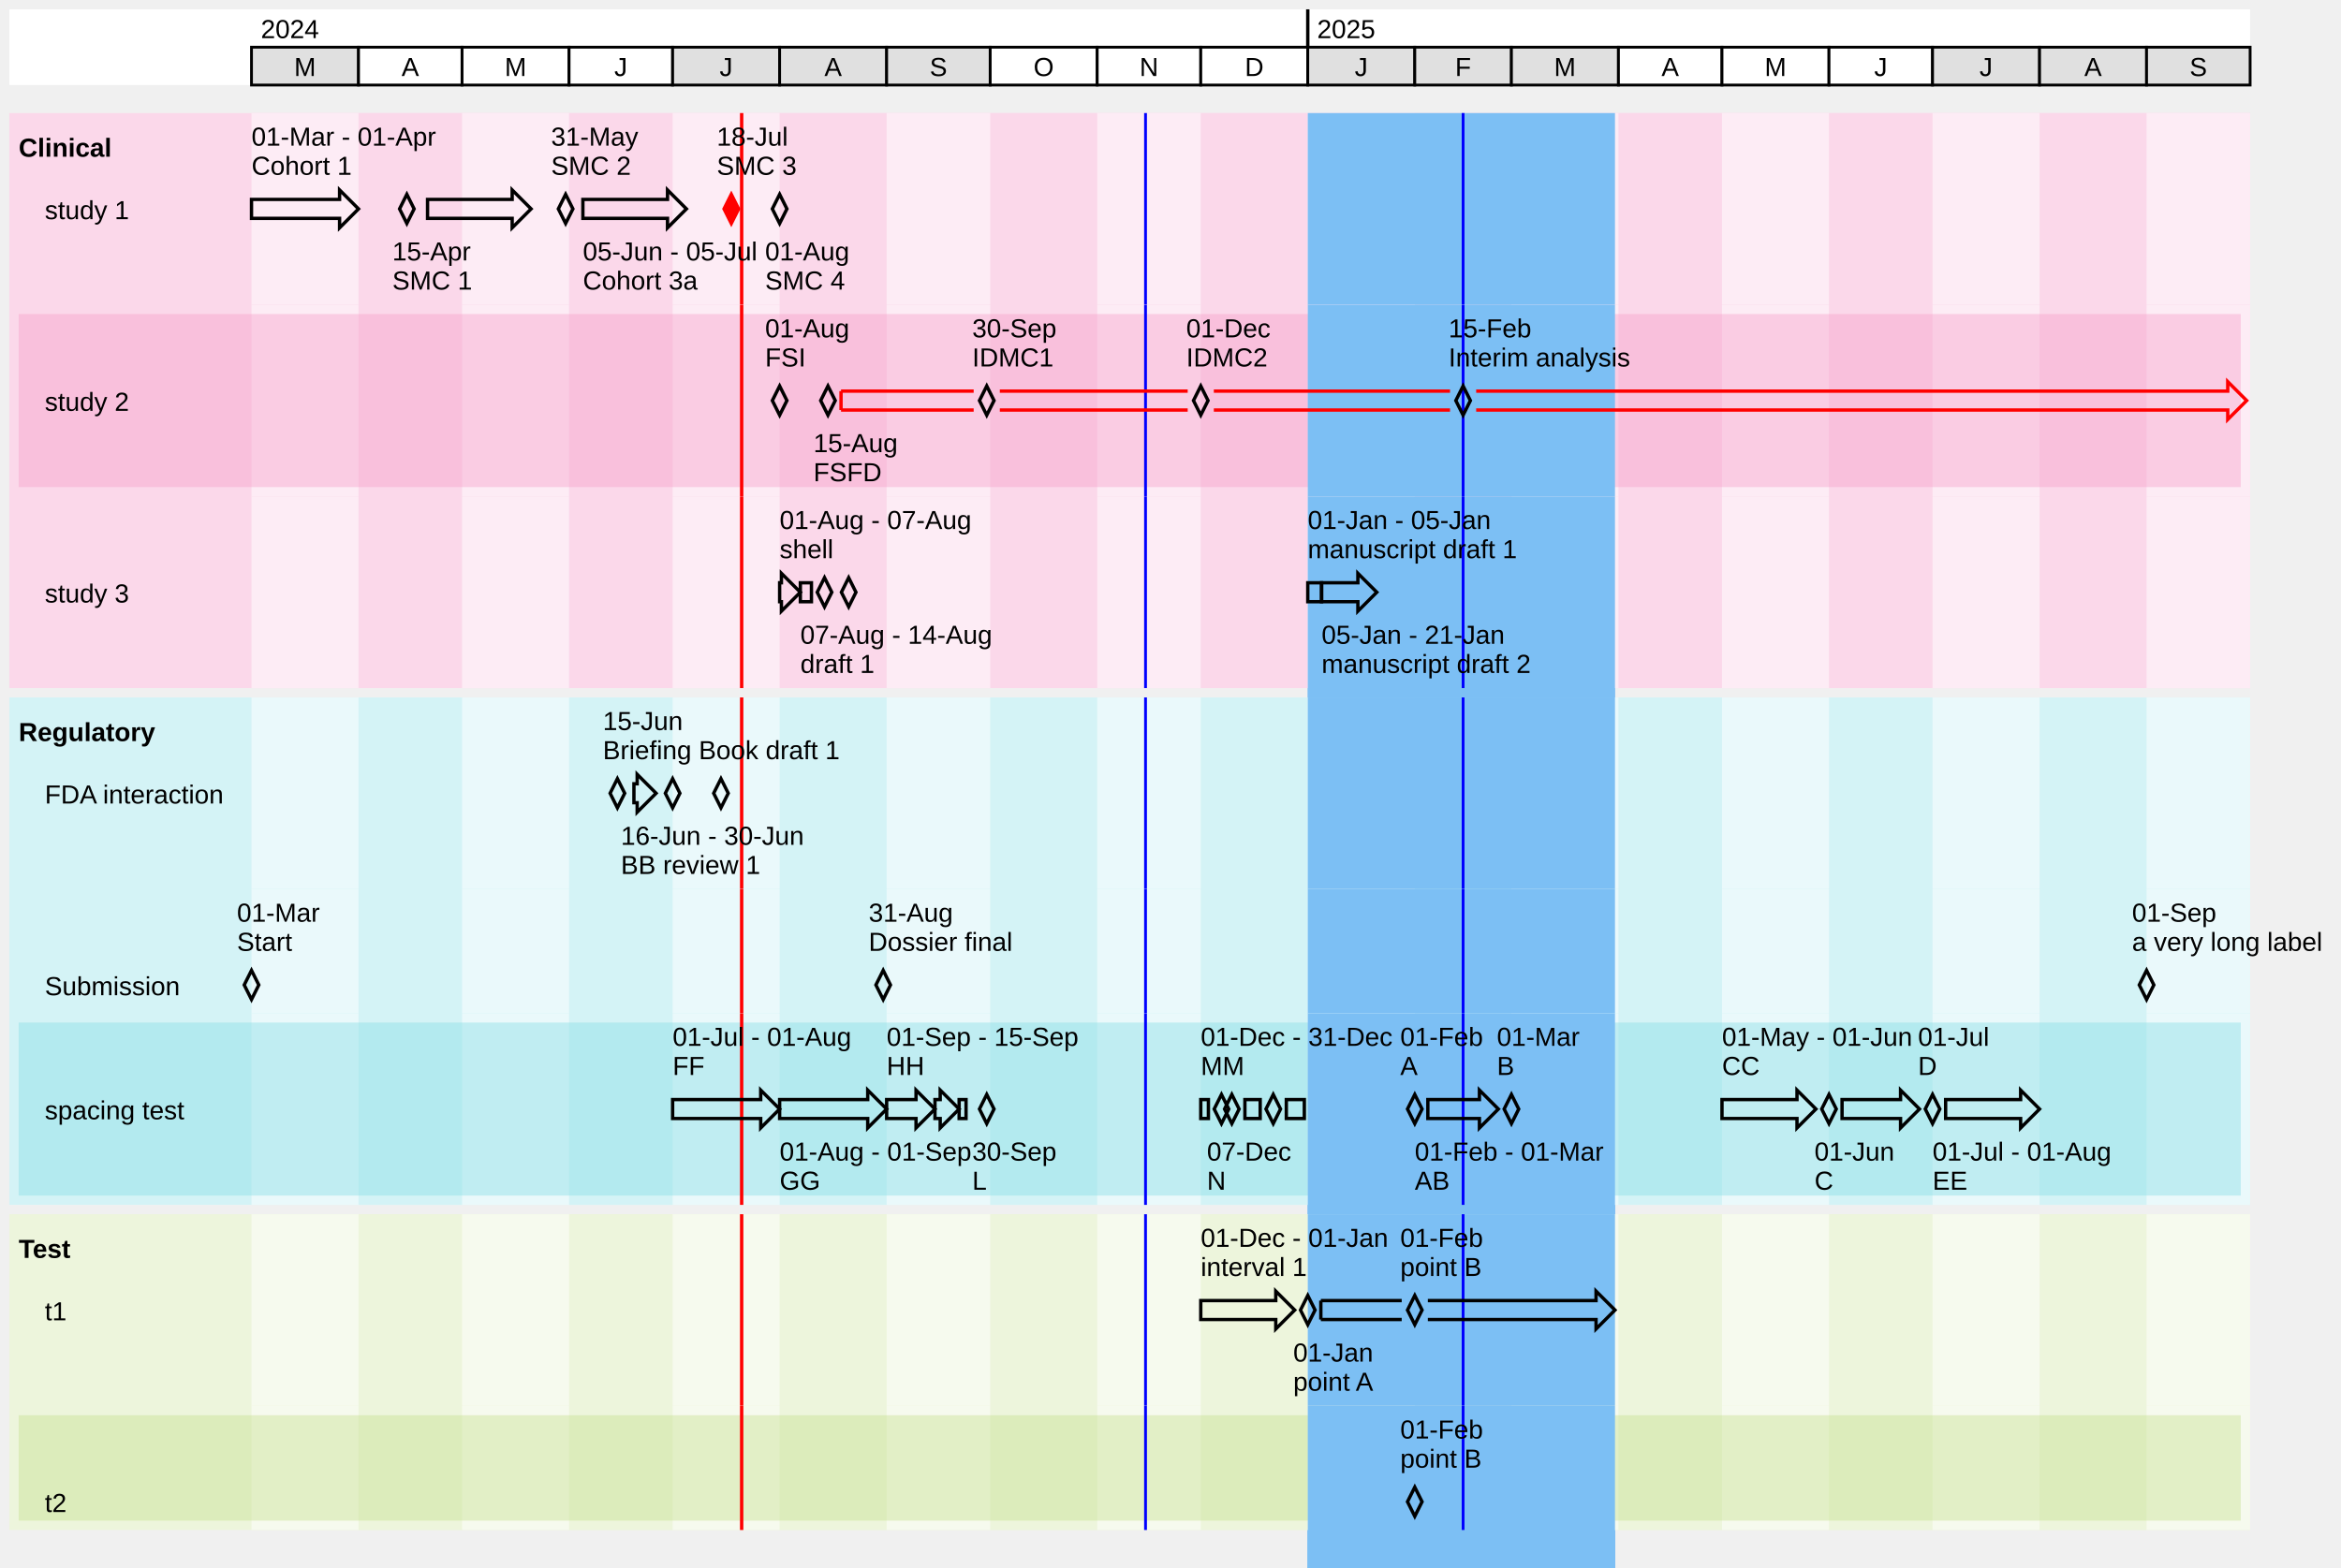
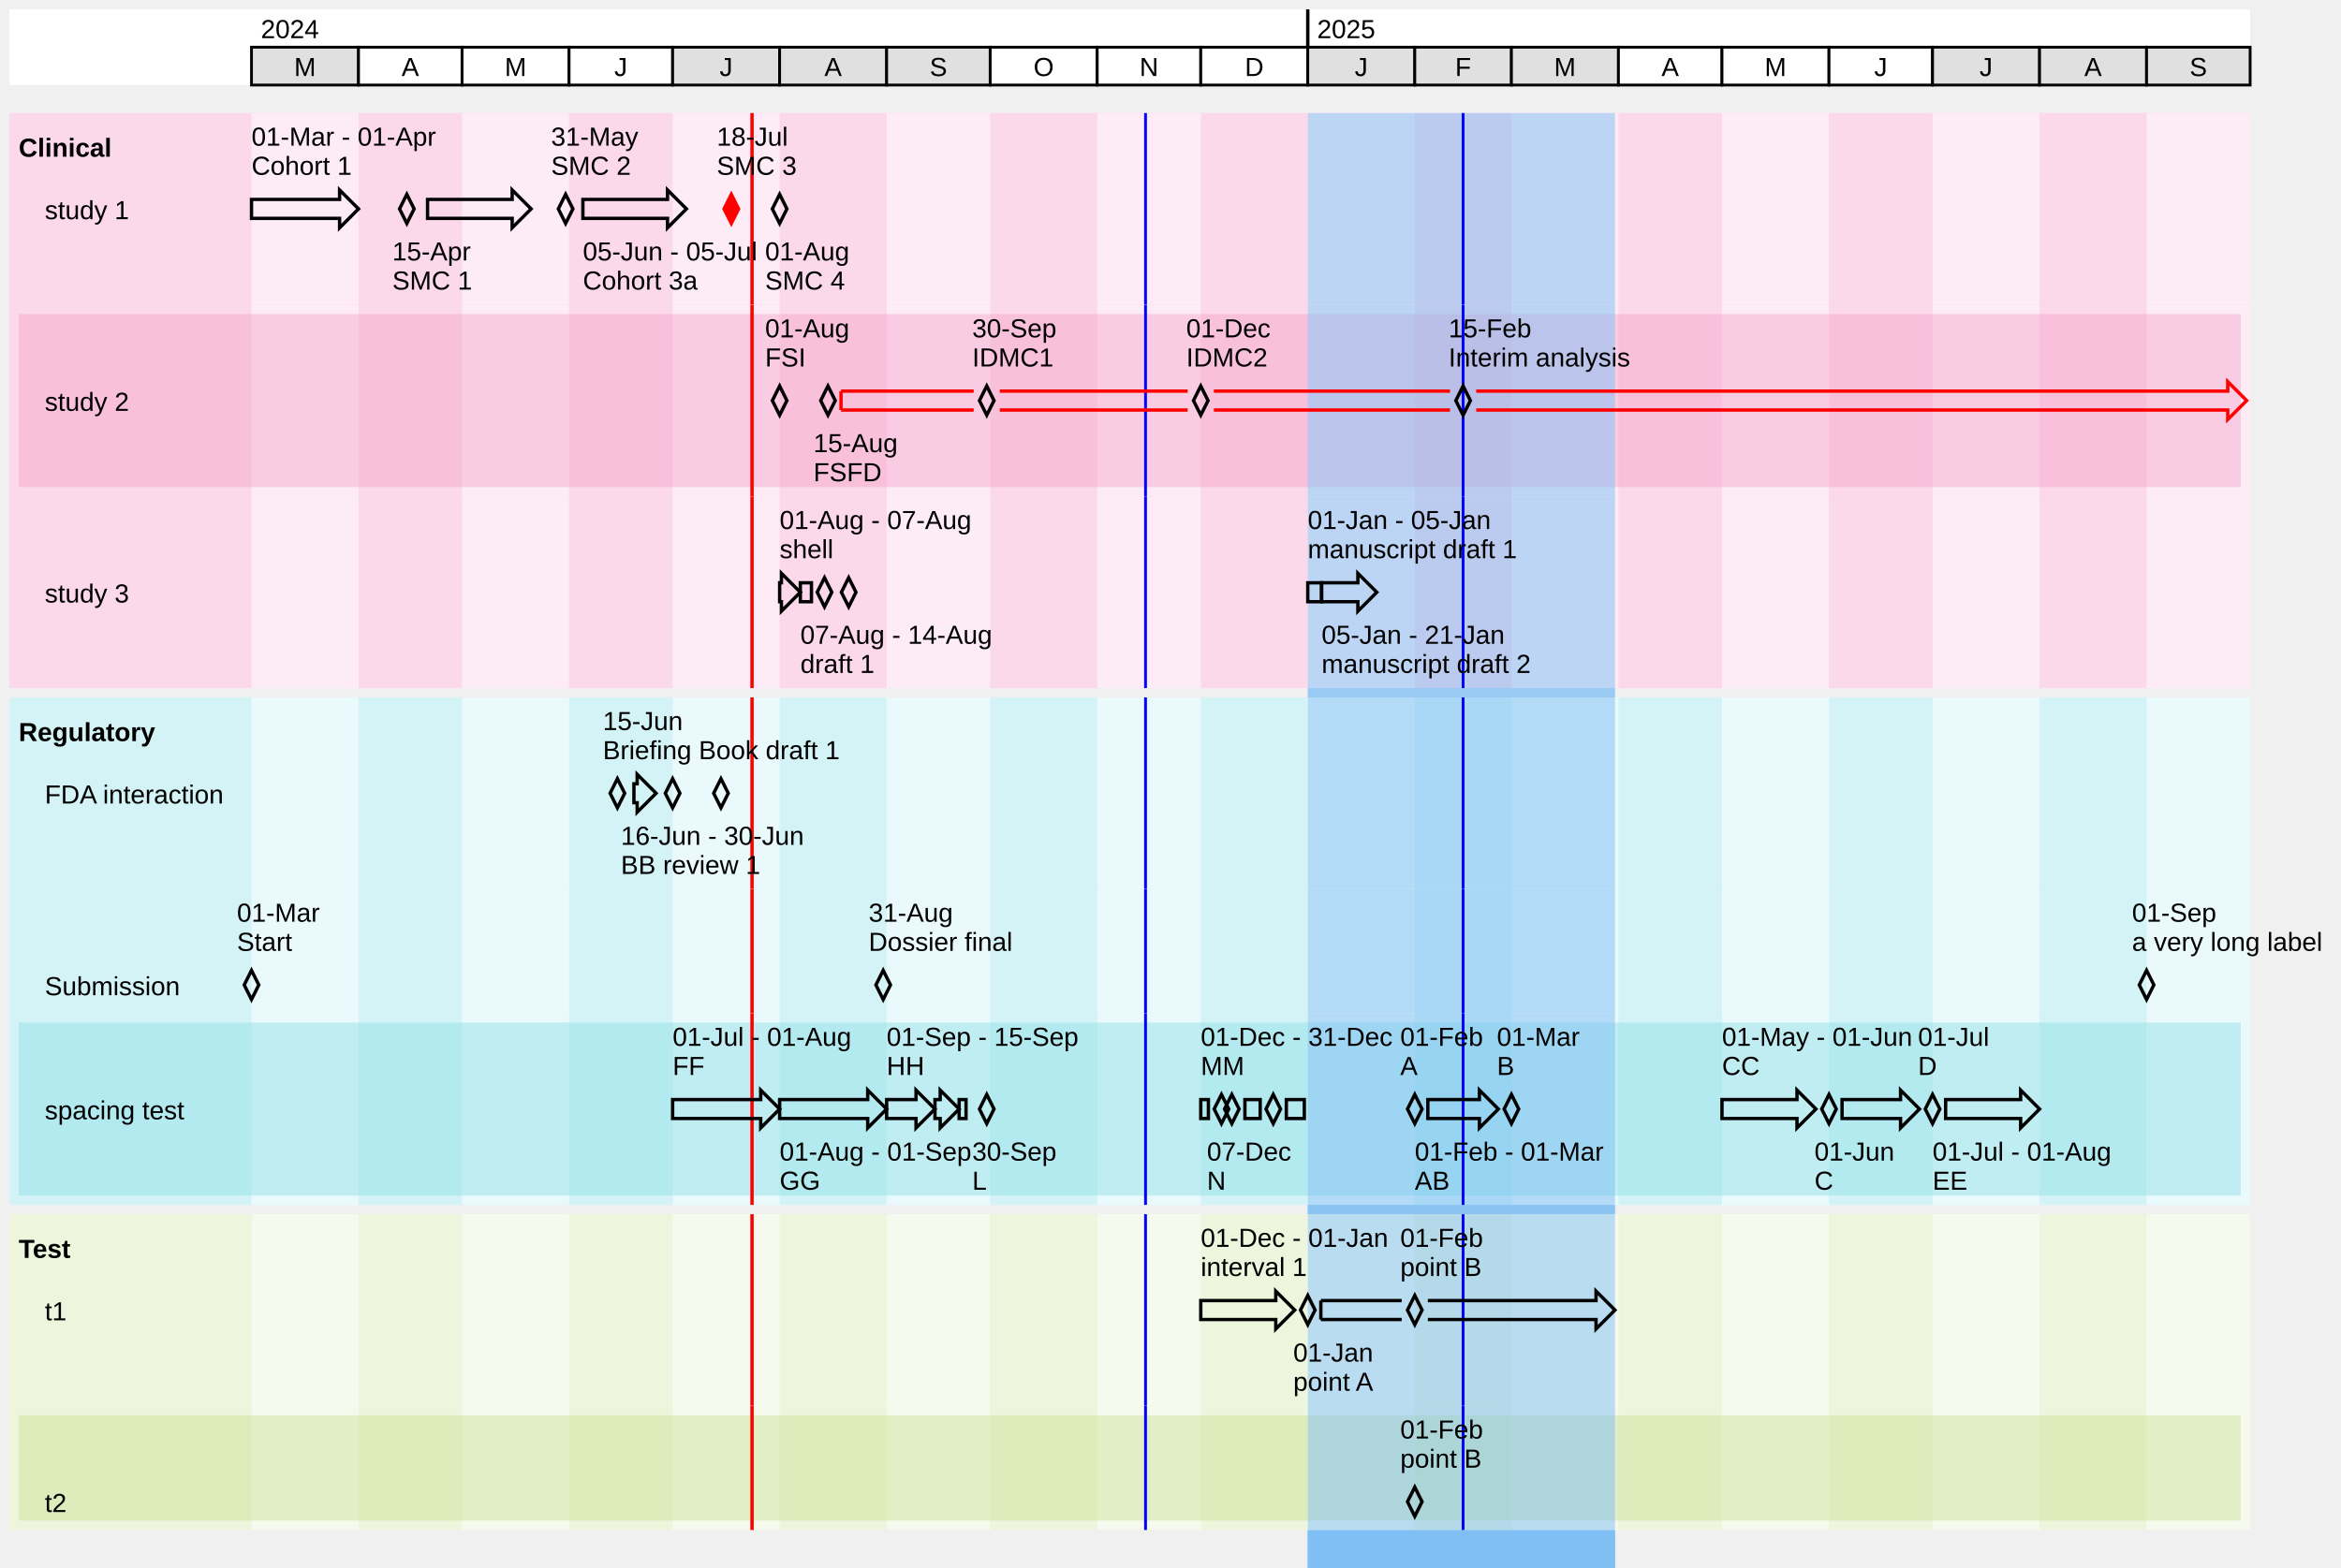
<svg xmlns="http://www.w3.org/2000/svg" width="1253.668" height="839.6" viewbox="0 0 1200 0.683">
  <style>text {font-family: Arial; font-size: 14.0px ;}</style>
  <rect x="5" y="5" width="1200" height="40.56" style="stroke:black;  stroke-width:0; fill:#ffffff; fill-opacity:1" />
  <text x="10" y="28.4" font-weight="bold" />
+   <text x="139.688" y="20.44" font-weight="normal">2024</text>
  <text x="705.345" y="20.44" font-weight="normal">2025</text>
  <line x1="700.345" y1="5" x2="700.345" y2="25.28" style="stroke:black; stroke-width:1.8; " />
-   <text x="139.688" y="20.44" font-weight="normal">2024</text>
  <text x="24.0" y="30.64" font-weight="normal" />
  <rect x="134.688" y="25.28" width="1070.312" height="20.28" style="stroke:black;  stroke-width:0; fill:white; fill-opacity:1" />
  <rect x="134.688" y="25.28" width="57.305" height="20.28" style="stroke:black;  stroke-width:1.5; fill:#e0e0e0; fill-opacity:1" />
  <text x="157.512" y="40.72" font-weight="normal">M</text>
  <rect x="191.993" y="25.28" width="55.457" height="20.28" style="stroke:black;  stroke-width:1.5; fill:white; fill-opacity:1" />
  <text x="215.049" y="40.72" font-weight="normal">A</text>
  <rect x="247.449" y="25.28" width="57.305" height="20.28" style="stroke:black;  stroke-width:1.5; fill:white; fill-opacity:1" />
  <text x="270.274" y="40.72" font-weight="normal">M</text>
  <rect x="304.754" y="25.28" width="55.457" height="20.28" style="stroke:black;  stroke-width:1.5; fill:white; fill-opacity:1" />
  <text x="328.983" y="40.72" font-weight="normal">J</text>
  <rect x="360.211" y="25.28" width="57.305" height="20.28" style="stroke:black;  stroke-width:1.5; fill:#e0e0e0; fill-opacity:1" />
  <text x="385.364" y="40.72" font-weight="normal">J</text>
  <rect x="417.516" y="25.28" width="57.305" height="20.28" style="stroke:black;  stroke-width:1.5; fill:#e0e0e0; fill-opacity:1" />
  <text x="441.497" y="40.72" font-weight="normal">A</text>
  <rect x="474.821" y="25.28" width="55.457" height="20.28" style="stroke:black;  stroke-width:1.5; fill:#e0e0e0; fill-opacity:1" />
  <text x="497.878" y="40.72" font-weight="normal">S</text>
  <rect x="530.278" y="25.28" width="57.305" height="20.28" style="stroke:black;  stroke-width:1.5; fill:white; fill-opacity:1" />
  <text x="553.485" y="40.72" font-weight="normal">O</text>
  <rect x="587.583" y="25.28" width="55.457" height="20.28" style="stroke:black;  stroke-width:1.5; fill:white; fill-opacity:1" />
  <text x="610.257" y="40.72" font-weight="normal">N</text>
  <rect x="643.04" y="25.28" width="57.305" height="20.28" style="stroke:black;  stroke-width:1.5; fill:white; fill-opacity:1" />
  <text x="666.638" y="40.72" font-weight="normal">D</text>
  <rect x="700.345" y="25.28" width="57.305" height="20.28" style="stroke:black;  stroke-width:1.5; fill:#e0e0e0; fill-opacity:1" />
  <text x="725.497" y="40.72" font-weight="normal">J</text>
  <rect x="757.65" y="25.28" width="51.759" height="20.28" style="stroke:black;  stroke-width:1.5; fill:#e0e0e0; fill-opacity:1" />
  <text x="779.256" y="40.72" font-weight="normal">F</text>
  <rect x="809.41" y="25.28" width="57.305" height="20.28" style="stroke:black;  stroke-width:1.5; fill:#e0e0e0; fill-opacity:1" />
  <text x="832.234" y="40.72" font-weight="normal">M</text>
  <rect x="866.715" y="25.28" width="55.457" height="20.28" style="stroke:black;  stroke-width:1.5; fill:white; fill-opacity:1" />
  <text x="889.771" y="40.72" font-weight="normal">A</text>
  <rect x="922.171" y="25.28" width="57.305" height="20.28" style="stroke:black;  stroke-width:1.5; fill:white; fill-opacity:1" />
  <text x="944.996" y="40.72" font-weight="normal">M</text>
  <rect x="979.476" y="25.28" width="55.457" height="20.28" style="stroke:black;  stroke-width:1.5; fill:white; fill-opacity:1" />
  <text x="1003.705" y="40.72" font-weight="normal">J</text>
  <rect x="1034.933" y="25.28" width="57.305" height="20.28" style="stroke:black;  stroke-width:1.5; fill:#e0e0e0; fill-opacity:1" />
  <text x="1060.086" y="40.72" font-weight="normal">J</text>
  <rect x="1092.238" y="25.28" width="57.305" height="20.28" style="stroke:black;  stroke-width:1.5; fill:#e0e0e0; fill-opacity:1" />
  <text x="1116.219" y="40.72" font-weight="normal">A</text>
  <rect x="1149.543" y="25.28" width="55.457" height="20.28" style="stroke:black;  stroke-width:1.5; fill:#e0e0e0; fill-opacity:1" />
  <text x="1172.6" y="40.72" font-weight="normal">S</text>
  <text x="24.0" y="50.92" font-weight="normal" />
  <rect x="5" y="60.56" width="1200" height="308.04" style="stroke:black;  stroke-width:0; fill:#fbd8ea; fill-opacity:1" />
  <text x="10" y="83.96" font-weight="bold">Clinical</text>
  <rect x="134.688" y="60.56" width="1070.312" height="102.68" style="stroke:transparent;  stroke-width:1; fill:#fbd8ea; fill-opacity:1" />
  <rect x="134.688" y="60.56" width="57.305" height="102.68" style="stroke:black;  stroke-width:0; fill:white; fill-opacity:0.5" />
  <rect x="247.449" y="60.56" width="57.305" height="102.68" style="stroke:black;  stroke-width:0; fill:white; fill-opacity:0.5" />
  <rect x="360.211" y="60.56" width="57.305" height="102.68" style="stroke:black;  stroke-width:0; fill:white; fill-opacity:0.5" />
  <rect x="474.821" y="60.56" width="55.457" height="102.68" style="stroke:black;  stroke-width:0; fill:white; fill-opacity:0.5" />
  <rect x="587.583" y="60.56" width="55.457" height="102.68" style="stroke:black;  stroke-width:0; fill:white; fill-opacity:0.5" />
  <rect x="700.345" y="60.56" width="57.305" height="102.68" style="stroke:black;  stroke-width:0; fill:white; fill-opacity:0.5" />
  <rect x="809.41" y="60.56" width="57.305" height="102.68" style="stroke:black;  stroke-width:0; fill:white; fill-opacity:0.5" />
  <rect x="922.171" y="60.56" width="57.305" height="102.68" style="stroke:black;  stroke-width:0; fill:white; fill-opacity:0.5" />
  <rect x="1034.933" y="60.56" width="57.305" height="102.68" style="stroke:black;  stroke-width:0; fill:white; fill-opacity:0.5" />
  <rect x="1149.543" y="60.56" width="55.457" height="102.68" style="stroke:black;  stroke-width:0; fill:white; fill-opacity:0.5" />
-   <line x1="397.182" y1="60.56" x2="397.182" y2="163.24" style="stroke:red; stroke-width:1.8; " />
+   <line x1="402.728" y1="60.56" x2="402.728" y2="163.24" style="stroke:red; stroke-width:1.8; " />
  <line x1="613.463" y1="60.56" x2="613.463" y2="163.24" style="stroke:blue; stroke-width:1.5; " />
-   <rect x="700.345" y="60.56" width="164.521" height="163.24" style="stroke:black;  stroke-width:0; fill:#7CBFF4; fill-opacity:1.0" />
+   <rect x="700.345" y="60.56" width="164.521" height="163.24" style="stroke:black;  stroke-width:0; fill:#7CBFF4; fill-opacity:0.5" />
  <line x1="783.53" y1="60.56" x2="783.53" y2="163.24" style="stroke:blue; stroke-width:1.5; " />
  <path d="M134.688, 116.97 L134.688, 106.83 L181.853, 106.83 L181.853, 101.76 L191.993, 111.9 L181.853, 122.04 L181.853, 116.97 L134.688, 116.97 Z" style="stroke: black; fill: none; stroke-width:1.8; " />
  <path d="M213.969, 111.9 L217.872, 104.092 L221.776, 111.9 L217.872, 119.708 L213.969, 111.9 Z" style="stroke: black; fill: none; stroke-width:1.8; " />
  <path d="M228.964, 116.97 L228.964, 106.83 L274.28, 106.83 L274.28, 101.76 L284.42, 111.9 L274.28, 122.04 L274.28, 116.97 L228.964, 116.97 Z" style="stroke: black; fill: none; stroke-width:1.8; " />
  <path d="M299.002, 111.9 L302.906, 104.092 L306.81, 111.9 L302.906, 119.708 L299.002, 111.9 Z" style="stroke: black; fill: none; stroke-width:1.8; " />
  <path d="M312.149, 116.97 L312.149, 106.83 L357.465, 106.83 L357.465, 101.76 L367.605, 111.9 L357.465, 122.04 L357.465, 116.97 L312.149, 116.97 Z" style="stroke: black; fill: none; stroke-width:1.8; " />
  <path d="M387.733, 111.9 L391.636, 104.092 L395.54, 111.9 L391.636, 119.708 L387.733, 111.9 Z" style="stroke: red; fill: red; stroke-width:1.8; " />
  <path d="M413.612, 111.9 L417.516, 104.092 L421.42, 111.9 L417.516, 119.708 L413.612, 111.9 Z" style="stroke: black; fill: none; stroke-width:1.8; " />
  <text x="134.688" y="78.04" font-weight="normal">01-Mar - 01-Apr</text>
  <text x="134.688" y="93.64" font-weight="normal">Cohort 1</text>
  <text x="295.125" y="78.04" font-weight="normal">31-May</text>
  <text x="295.125" y="93.64" font-weight="normal">SMC 2</text>
  <text x="383.855" y="78.04" font-weight="normal">18-Jul</text>
  <text x="383.855" y="93.64" font-weight="normal">SMC 3</text>
  <text x="210.091" y="139.52" font-weight="normal">15-Apr</text>
  <text x="210.091" y="155.12" font-weight="normal">SMC 1</text>
  <text x="312.149" y="139.52" font-weight="normal">05-Jun - 05-Jul</text>
  <text x="312.149" y="155.12" font-weight="normal">Cohort 3a</text>
  <text x="409.735" y="139.52" font-weight="normal">01-Aug</text>
  <text x="409.735" y="155.12" font-weight="normal">SMC 4</text>
  <text x="24.0" y="117.4" font-weight="normal">study 1</text>
  <rect x="134.688" y="163.24" width="1070.312" height="102.68" style="stroke:transparent;  stroke-width:1; fill:#fbd8ea; fill-opacity:1" />
  <rect x="134.688" y="163.24" width="57.305" height="102.68" style="stroke:black;  stroke-width:0; fill:white; fill-opacity:0.5" />
  <rect x="247.449" y="163.24" width="57.305" height="102.68" style="stroke:black;  stroke-width:0; fill:white; fill-opacity:0.5" />
  <rect x="360.211" y="163.24" width="57.305" height="102.68" style="stroke:black;  stroke-width:0; fill:white; fill-opacity:0.5" />
  <rect x="474.821" y="163.24" width="55.457" height="102.68" style="stroke:black;  stroke-width:0; fill:white; fill-opacity:0.5" />
  <rect x="587.583" y="163.24" width="55.457" height="102.68" style="stroke:black;  stroke-width:0; fill:white; fill-opacity:0.5" />
  <rect x="700.345" y="163.24" width="57.305" height="102.68" style="stroke:black;  stroke-width:0; fill:white; fill-opacity:0.5" />
  <rect x="809.41" y="163.24" width="57.305" height="102.68" style="stroke:black;  stroke-width:0; fill:white; fill-opacity:0.5" />
  <rect x="922.171" y="163.24" width="57.305" height="102.68" style="stroke:black;  stroke-width:0; fill:white; fill-opacity:0.5" />
  <rect x="1034.933" y="163.24" width="57.305" height="102.68" style="stroke:black;  stroke-width:0; fill:white; fill-opacity:0.5" />
  <rect x="1149.543" y="163.24" width="55.457" height="102.68" style="stroke:black;  stroke-width:0; fill:white; fill-opacity:0.5" />
  <rect x="10" y="168.24" width="1190" height="92.68" style="stroke:black;  stroke-width:0; fill:#F59BC9; fill-opacity:0.4" />
-   <line x1="397.182" y1="163.24" x2="397.182" y2="265.92" style="stroke:red; stroke-width:1.8; " />
+   <line x1="402.728" y1="163.24" x2="402.728" y2="265.92" style="stroke:red; stroke-width:1.8; " />
  <line x1="613.463" y1="163.24" x2="613.463" y2="265.92" style="stroke:blue; stroke-width:1.5; " />
-   <rect x="700.345" y="163.24" width="164.521" height="265.92" style="stroke:black;  stroke-width:0; fill:#7CBFF4; fill-opacity:1.0" />
+   <rect x="700.345" y="163.24" width="164.521" height="265.92" style="stroke:black;  stroke-width:0; fill:#7CBFF4; fill-opacity:0.5" />
  <line x1="783.53" y1="163.24" x2="783.53" y2="265.92" style="stroke:blue; stroke-width:1.5; " />
  <path d="M413.612, 214.58 L417.516, 206.772 L421.42, 214.58 L417.516, 222.388 L413.612, 214.58 Z" style="stroke: black; fill: none; stroke-width:1.8; " />
  <path d="M439.492, 214.58 L443.396, 206.772 L447.3, 214.58 L443.396, 222.388 L439.492, 214.58 Z" style="stroke: black; fill: none; stroke-width:1.8; " />
  <line x1="450.396" y1="209.51" x2="521.429" y2="209.51" style="stroke:red; stroke-width:1.8; " />
  <line x1="450.396" y1="219.65" x2="521.429" y2="219.65" style="stroke:red; stroke-width:1.8; " />
  <line x1="450.396" y1="209.51" x2="450.396" y2="219.65" style="stroke:red; stroke-width:1.8; " />
  <line x1="535.429" y1="209.51" x2="636.04" y2="209.51" style="stroke:red; stroke-width:1.8; " />
  <line x1="535.429" y1="219.65" x2="636.04" y2="219.65" style="stroke:red; stroke-width:1.8; " />
  <line x1="650.04" y1="209.51" x2="776.53" y2="209.51" style="stroke:red; stroke-width:1.8; " />
  <line x1="650.04" y1="219.65" x2="776.53" y2="219.65" style="stroke:red; stroke-width:1.8; " />
  <path d="M790.53, 209.51 L1193.011, 209.51 L1193.011, 204.44 L1203.151, 214.58 L1193.011, 224.72 L1193.011, 219.65 L790.53, 219.65 " style="stroke: red; fill: none; stroke-width:1.8; " />
  <path d="M524.526, 214.58 L528.429, 206.772 L532.333, 214.58 L528.429, 222.388 L524.526, 214.58 Z" style="stroke: black; fill: none; stroke-width:1.8; " />
  <path d="M639.136, 214.58 L643.04, 206.772 L646.944, 214.58 L643.04, 222.388 L639.136, 214.58 Z" style="stroke: black; fill: none; stroke-width:1.8; " />
  <path d="M779.626, 214.58 L783.53, 206.772 L787.434, 214.58 L783.53, 222.388 L779.626, 214.58 Z" style="stroke: black; fill: none; stroke-width:1.8; " />
  <text x="409.735" y="180.72" font-weight="normal">01-Aug</text>
  <text x="409.735" y="196.32" font-weight="normal">FSI</text>
  <text x="520.648" y="180.72" font-weight="normal">30-Sep</text>
  <text x="520.648" y="196.32" font-weight="normal">IDMC1</text>
  <text x="635.258" y="180.72" font-weight="normal">01-Dec</text>
  <text x="635.258" y="196.32" font-weight="normal">IDMC2</text>
  <text x="775.749" y="180.72" font-weight="normal">15-Feb</text>
  <text x="775.749" y="196.32" font-weight="normal">Interim analysis</text>
  <text x="435.615" y="242.2" font-weight="normal">15-Aug</text>
  <text x="435.615" y="257.8" font-weight="normal">FSFD</text>
  <text x="24.0" y="220.08" font-weight="normal">study 2</text>
  <rect x="134.688" y="265.92" width="1070.312" height="102.68" style="stroke:transparent;  stroke-width:1; fill:#fbd8ea; fill-opacity:1" />
  <rect x="134.688" y="265.92" width="57.305" height="102.68" style="stroke:black;  stroke-width:0; fill:white; fill-opacity:0.5" />
  <rect x="247.449" y="265.92" width="57.305" height="102.68" style="stroke:black;  stroke-width:0; fill:white; fill-opacity:0.5" />
  <rect x="360.211" y="265.92" width="57.305" height="102.68" style="stroke:black;  stroke-width:0; fill:white; fill-opacity:0.5" />
  <rect x="474.821" y="265.92" width="55.457" height="102.68" style="stroke:black;  stroke-width:0; fill:white; fill-opacity:0.5" />
  <rect x="587.583" y="265.92" width="55.457" height="102.68" style="stroke:black;  stroke-width:0; fill:white; fill-opacity:0.5" />
  <rect x="700.345" y="265.92" width="57.305" height="102.68" style="stroke:black;  stroke-width:0; fill:white; fill-opacity:0.5" />
  <rect x="809.41" y="265.92" width="57.305" height="102.68" style="stroke:black;  stroke-width:0; fill:white; fill-opacity:0.5" />
  <rect x="922.171" y="265.92" width="57.305" height="102.68" style="stroke:black;  stroke-width:0; fill:white; fill-opacity:0.5" />
  <rect x="1034.933" y="265.92" width="57.305" height="102.68" style="stroke:black;  stroke-width:0; fill:white; fill-opacity:0.5" />
  <rect x="1149.543" y="265.92" width="55.457" height="102.68" style="stroke:black;  stroke-width:0; fill:white; fill-opacity:0.5" />
-   <line x1="397.182" y1="265.92" x2="397.182" y2="368.6" style="stroke:red; stroke-width:1.8; " />
+   <line x1="402.728" y1="265.92" x2="402.728" y2="368.6" style="stroke:red; stroke-width:1.8; " />
  <line x1="613.463" y1="265.92" x2="613.463" y2="368.6" style="stroke:blue; stroke-width:1.5; " />
-   <rect x="700.345" y="265.92" width="164.521" height="368.6" style="stroke:black;  stroke-width:0; fill:#7CBFF4; fill-opacity:1.0" />
+   <rect x="700.345" y="265.92" width="164.521" height="368.6" style="stroke:black;  stroke-width:0; fill:#7CBFF4; fill-opacity:0.5" />
  <line x1="783.53" y1="265.92" x2="783.53" y2="368.6" style="stroke:blue; stroke-width:1.5; " />
  <path d="M417.516, 322.33 L417.516, 312.19 L418.468, 312.19 L418.468, 307.12 L428.608, 317.26 L418.468, 327.4 L418.468, 322.33 L417.516, 322.33 Z" style="stroke: black; fill: none; stroke-width:1.8; " />
  <rect x="428.608" y="312.19" width="5.94" height="10.14" style="stroke:black;  stroke-width:1.8; fill:none; fill-opacity:1" />
  <path d="M437.643, 317.26 L441.547, 309.452 L445.451, 317.26 L441.547, 325.068 L437.643, 317.26 Z" style="stroke: black; fill: none; stroke-width:1.8; " />
  <path d="M450.583, 317.26 L454.487, 309.452 L458.391, 317.26 L454.487, 325.068 L450.583, 317.26 Z" style="stroke: black; fill: none; stroke-width:1.8; " />
  <rect x="700.345" y="312.19" width="7.394" height="10.14" style="stroke:black;  stroke-width:1.8; fill:none; fill-opacity:1" />
  <path d="M707.739, 322.33 L707.739, 312.19 L727.176, 312.19 L727.176, 307.12 L737.316, 317.26 L727.176, 327.4 L727.176, 322.33 L707.739, 322.33 Z" style="stroke: black; fill: none; stroke-width:1.8; " />
  <text x="417.516" y="283.4" font-weight="normal">01-Aug - 07-Aug</text>
  <text x="417.516" y="299" font-weight="normal">shell</text>
  <text x="700.345" y="283.4" font-weight="normal">01-Jan - 05-Jan</text>
  <text x="700.345" y="299" font-weight="normal">manuscript draft 1</text>
  <text x="428.608" y="344.88" font-weight="normal">07-Aug - 14-Aug</text>
  <text x="428.608" y="360.48" font-weight="normal">draft 1</text>
  <text x="707.739" y="344.88" font-weight="normal">05-Jan - 21-Jan</text>
  <text x="707.739" y="360.48" font-weight="normal">manuscript draft 2</text>
  <text x="24.0" y="322.76" font-weight="normal">study 3</text>
  <rect x="5" y="373.6" width="1200" height="271.84" style="stroke:black;  stroke-width:0; fill:#d4f3f6; fill-opacity:1" />
  <text x="10" y="397.0" font-weight="bold">Regulatory</text>
  <rect x="134.688" y="373.6" width="1070.312" height="102.68" style="stroke:transparent;  stroke-width:1; fill:#d4f3f6; fill-opacity:1" />
  <rect x="134.688" y="373.6" width="57.305" height="102.68" style="stroke:black;  stroke-width:0; fill:white; fill-opacity:0.5" />
  <rect x="247.449" y="373.6" width="57.305" height="102.68" style="stroke:black;  stroke-width:0; fill:white; fill-opacity:0.5" />
  <rect x="360.211" y="373.6" width="57.305" height="102.68" style="stroke:black;  stroke-width:0; fill:white; fill-opacity:0.5" />
  <rect x="474.821" y="373.6" width="55.457" height="102.68" style="stroke:black;  stroke-width:0; fill:white; fill-opacity:0.5" />
  <rect x="587.583" y="373.6" width="55.457" height="102.68" style="stroke:black;  stroke-width:0; fill:white; fill-opacity:0.5" />
  <rect x="700.345" y="373.6" width="57.305" height="102.68" style="stroke:black;  stroke-width:0; fill:white; fill-opacity:0.5" />
  <rect x="809.41" y="373.6" width="57.305" height="102.68" style="stroke:black;  stroke-width:0; fill:white; fill-opacity:0.5" />
  <rect x="922.171" y="373.6" width="57.305" height="102.68" style="stroke:black;  stroke-width:0; fill:white; fill-opacity:0.5" />
  <rect x="1034.933" y="373.6" width="57.305" height="102.68" style="stroke:black;  stroke-width:0; fill:white; fill-opacity:0.5" />
  <rect x="1149.543" y="373.6" width="55.457" height="102.68" style="stroke:black;  stroke-width:0; fill:white; fill-opacity:0.5" />
-   <line x1="397.182" y1="373.6" x2="397.182" y2="476.28" style="stroke:red; stroke-width:1.8; " />
+   <line x1="402.728" y1="373.6" x2="402.728" y2="476.28" style="stroke:red; stroke-width:1.8; " />
  <line x1="613.463" y1="373.6" x2="613.463" y2="476.28" style="stroke:blue; stroke-width:1.5; " />
-   <rect x="700.345" y="373.6" width="164.521" height="476.28" style="stroke:black;  stroke-width:0; fill:#7CBFF4; fill-opacity:1.0" />
+   <rect x="700.345" y="373.6" width="164.521" height="476.28" style="stroke:black;  stroke-width:0; fill:#7CBFF4; fill-opacity:0.5" />
  <line x1="783.53" y1="373.6" x2="783.53" y2="476.28" style="stroke:blue; stroke-width:1.5; " />
  <path d="M326.73, 424.94 L330.634, 417.132 L334.538, 424.94 L330.634, 432.748 L326.73, 424.94 Z" style="stroke: black; fill: none; stroke-width:1.8; " />
  <path d="M339.483, 430.01 L339.483, 419.87 L341.222, 419.87 L341.222, 414.8 L351.362, 424.94 L341.222, 435.08 L341.222, 430.01 L339.483, 430.01 Z" style="stroke: black; fill: none; stroke-width:1.8; " />
  <path d="M356.307, 424.94 L360.211, 417.132 L364.115, 424.94 L360.211, 432.748 L356.307, 424.94 Z" style="stroke: black; fill: none; stroke-width:1.8; " />
  <path d="M382.187, 424.94 L386.091, 417.132 L389.995, 424.94 L386.091, 432.748 L382.187, 424.94 Z" style="stroke: black; fill: none; stroke-width:1.8; " />
  <text x="322.853" y="391.08" font-weight="normal">15-Jun</text>
  <text x="322.853" y="406.68" font-weight="normal">Briefing Book draft 1</text>
  <text x="332.483" y="452.56" font-weight="normal">16-Jun - 30-Jun</text>
  <text x="332.483" y="468.16" font-weight="normal">BB review 1</text>
  <text x="24.0" y="430.44" font-weight="normal">FDA interaction</text>
  <rect x="134.688" y="476.28" width="1070.312" height="66.48" style="stroke:transparent;  stroke-width:1; fill:#d4f3f6; fill-opacity:1" />
  <rect x="134.688" y="476.28" width="57.305" height="66.48" style="stroke:black;  stroke-width:0; fill:white; fill-opacity:0.5" />
  <rect x="247.449" y="476.28" width="57.305" height="66.48" style="stroke:black;  stroke-width:0; fill:white; fill-opacity:0.5" />
  <rect x="360.211" y="476.28" width="57.305" height="66.48" style="stroke:black;  stroke-width:0; fill:white; fill-opacity:0.5" />
  <rect x="474.821" y="476.28" width="55.457" height="66.48" style="stroke:black;  stroke-width:0; fill:white; fill-opacity:0.5" />
  <rect x="587.583" y="476.28" width="55.457" height="66.48" style="stroke:black;  stroke-width:0; fill:white; fill-opacity:0.5" />
  <rect x="700.345" y="476.28" width="57.305" height="66.48" style="stroke:black;  stroke-width:0; fill:white; fill-opacity:0.5" />
  <rect x="809.41" y="476.28" width="57.305" height="66.48" style="stroke:black;  stroke-width:0; fill:white; fill-opacity:0.5" />
  <rect x="922.171" y="476.28" width="57.305" height="66.48" style="stroke:black;  stroke-width:0; fill:white; fill-opacity:0.5" />
  <rect x="1034.933" y="476.28" width="57.305" height="66.48" style="stroke:black;  stroke-width:0; fill:white; fill-opacity:0.5" />
  <rect x="1149.543" y="476.28" width="55.457" height="66.48" style="stroke:black;  stroke-width:0; fill:white; fill-opacity:0.5" />
-   <line x1="397.182" y1="476.28" x2="397.182" y2="542.76" style="stroke:red; stroke-width:1.8; " />
+   <line x1="402.728" y1="476.28" x2="402.728" y2="542.76" style="stroke:red; stroke-width:1.8; " />
  <line x1="613.463" y1="476.28" x2="613.463" y2="542.76" style="stroke:blue; stroke-width:1.5; " />
-   <rect x="700.345" y="476.28" width="164.521" height="542.76" style="stroke:black;  stroke-width:0; fill:#7CBFF4; fill-opacity:1.0" />
+   <rect x="700.345" y="476.28" width="164.521" height="542.76" style="stroke:black;  stroke-width:0; fill:#7CBFF4; fill-opacity:0.5" />
  <line x1="783.53" y1="476.28" x2="783.53" y2="542.76" style="stroke:blue; stroke-width:1.5; " />
  <path d="M130.784, 527.62 L134.688, 519.812 L138.591, 527.62 L134.688, 535.428 L130.784, 527.62 Z" style="stroke: black; fill: none; stroke-width:1.8; " />
  <path d="M469.069, 527.62 L472.973, 519.812 L476.877, 527.62 L472.973, 535.428 L469.069, 527.62 Z" style="stroke: black; fill: none; stroke-width:1.8; " />
  <path d="M1145.639, 527.62 L1149.543, 519.812 L1153.447, 527.62 L1149.543, 535.428 L1145.639, 527.62 Z" style="stroke: black; fill: none; stroke-width:1.8; " />
  <text x="126.906" y="493.76" font-weight="normal">01-Mar</text>
  <text x="126.906" y="509.36" font-weight="normal">Start</text>
  <text x="465.192" y="493.76" font-weight="normal">31-Aug</text>
  <text x="465.192" y="509.36" font-weight="normal">Dossier final</text>
  <text x="1141.762" y="493.76" font-weight="normal">01-Sep</text>
  <text x="1141.762" y="509.36" font-weight="normal">a very long label</text>
  <text x="24.0" y="533.12" font-weight="normal">Submission</text>
  <rect x="134.688" y="542.76" width="1070.312" height="102.68" style="stroke:transparent;  stroke-width:1; fill:#d4f3f6; fill-opacity:1" />
  <rect x="134.688" y="542.76" width="57.305" height="102.68" style="stroke:black;  stroke-width:0; fill:white; fill-opacity:0.5" />
  <rect x="247.449" y="542.76" width="57.305" height="102.68" style="stroke:black;  stroke-width:0; fill:white; fill-opacity:0.5" />
  <rect x="360.211" y="542.76" width="57.305" height="102.68" style="stroke:black;  stroke-width:0; fill:white; fill-opacity:0.5" />
  <rect x="474.821" y="542.76" width="55.457" height="102.68" style="stroke:black;  stroke-width:0; fill:white; fill-opacity:0.5" />
  <rect x="587.583" y="542.76" width="55.457" height="102.68" style="stroke:black;  stroke-width:0; fill:white; fill-opacity:0.5" />
  <rect x="700.345" y="542.76" width="57.305" height="102.68" style="stroke:black;  stroke-width:0; fill:white; fill-opacity:0.5" />
  <rect x="809.41" y="542.76" width="57.305" height="102.68" style="stroke:black;  stroke-width:0; fill:white; fill-opacity:0.5" />
  <rect x="922.171" y="542.76" width="57.305" height="102.68" style="stroke:black;  stroke-width:0; fill:white; fill-opacity:0.5" />
  <rect x="1034.933" y="542.76" width="57.305" height="102.68" style="stroke:black;  stroke-width:0; fill:white; fill-opacity:0.5" />
  <rect x="1149.543" y="542.76" width="55.457" height="102.68" style="stroke:black;  stroke-width:0; fill:white; fill-opacity:0.5" />
  <rect x="10" y="547.76" width="1190" height="92.68" style="stroke:black;  stroke-width:0; fill:#82DCE5; fill-opacity:0.4" />
-   <line x1="397.182" y1="542.76" x2="397.182" y2="645.44" style="stroke:red; stroke-width:1.8; " />
+   <line x1="402.728" y1="542.76" x2="402.728" y2="645.44" style="stroke:red; stroke-width:1.8; " />
  <line x1="613.463" y1="542.76" x2="613.463" y2="645.44" style="stroke:blue; stroke-width:1.5; " />
-   <rect x="700.345" y="542.76" width="164.521" height="645.44" style="stroke:black;  stroke-width:0; fill:#7CBFF4; fill-opacity:1.0" />
+   <rect x="700.345" y="542.76" width="164.521" height="645.44" style="stroke:black;  stroke-width:0; fill:#7CBFF4; fill-opacity:0.5" />
  <line x1="783.53" y1="542.76" x2="783.53" y2="645.44" style="stroke:blue; stroke-width:1.5; " />
  <path d="M360.211, 599.17 L360.211, 589.03 L407.376, 589.03 L407.376, 583.96 L417.516, 594.1 L407.376, 604.24 L407.376, 599.17 L360.211, 599.17 Z" style="stroke: black; fill: none; stroke-width:1.8; " />
  <path d="M417.516, 599.17 L417.516, 589.03 L464.681, 589.03 L464.681, 583.96 L474.821, 594.1 L464.681, 604.24 L464.681, 599.17 L417.516, 599.17 Z" style="stroke: black; fill: none; stroke-width:1.8; " />
  <path d="M474.821, 599.17 L474.821, 589.03 L490.561, 589.03 L490.561, 583.96 L500.701, 594.1 L490.561, 604.24 L490.561, 599.17 L474.821, 599.17 Z" style="stroke: black; fill: none; stroke-width:1.8; " />
  <path d="M500.701, 599.17 L500.701, 589.03 L503.501, 589.03 L503.501, 583.96 L513.641, 594.1 L503.501, 604.24 L503.501, 599.17 L500.701, 599.17 Z" style="stroke: black; fill: none; stroke-width:1.8; " />
  <rect x="513.641" y="589.03" width="3.697" height="10.14" style="stroke:black;  stroke-width:1.8; fill:none; fill-opacity:1" />
  <path d="M524.526, 594.1 L528.429, 586.292 L532.333, 594.1 L528.429, 601.908 L524.526, 594.1 Z" style="stroke: black; fill: none; stroke-width:1.8; " />
  <rect x="643.04" y="589.03" width="4.091" height="10.14" style="stroke:black;  stroke-width:1.8; fill:none; fill-opacity:1" />
  <rect x="666.677" y="589.03" width="8.183" height="10.14" style="stroke:black;  stroke-width:1.8; fill:none; fill-opacity:1" />
  <rect x="688.859" y="589.03" width="9.637" height="10.14" style="stroke:black;  stroke-width:1.8; fill:none; fill-opacity:1" />
  <path d="M650.227, 594.1 L654.131, 586.292 L658.035, 594.1 L654.131, 601.908 L650.227, 594.1 Z" style="stroke: black; fill: none; stroke-width:1.8; " />
  <path d="M655.773, 594.1 L659.677, 586.292 L663.581, 594.1 L659.677, 601.908 L655.773, 594.1 Z" style="stroke: black; fill: none; stroke-width:1.8; " />
  <path d="M677.955, 594.1 L681.859, 586.292 L685.763, 594.1 L681.859, 601.908 L677.955, 594.1 Z" style="stroke: black; fill: none; stroke-width:1.8; " />
  <path d="M753.746, 594.1 L757.65, 586.292 L761.554, 594.1 L757.65, 601.908 L753.746, 594.1 Z" style="stroke: black; fill: none; stroke-width:1.8; " />
  <path d="M764.65, 599.17 L764.65, 589.03 L792.27, 589.03 L792.27, 583.96 L802.41, 594.1 L792.27, 604.24 L792.27, 599.17 L764.65, 599.17 Z" style="stroke: black; fill: none; stroke-width:1.8; " />
  <path d="M805.506, 594.1 L809.41, 586.292 L813.313, 594.1 L809.41, 601.908 L805.506, 594.1 Z" style="stroke: black; fill: none; stroke-width:1.8; " />
  <path d="M922.171, 599.17 L922.171, 589.03 L962.336, 589.03 L962.336, 583.96 L972.476, 594.1 L962.336, 604.24 L962.336, 599.17 L922.171, 599.17 Z" style="stroke: black; fill: none; stroke-width:1.8; " />
  <path d="M986.476, 599.17 L986.476, 589.03 L1017.793, 589.03 L1017.793, 583.96 L1027.933, 594.1 L1017.793, 604.24 L1017.793, 599.17 L986.476, 599.17 Z" style="stroke: black; fill: none; stroke-width:1.8; " />
  <path d="M975.573, 594.1 L979.476, 586.292 L983.38, 594.1 L979.476, 601.908 L975.573, 594.1 Z" style="stroke: black; fill: none; stroke-width:1.8; " />
  <path d="M1041.933, 599.17 L1041.933, 589.03 L1082.098, 589.03 L1082.098, 583.96 L1092.238, 594.1 L1082.098, 604.24 L1082.098, 599.17 L1041.933, 599.17 Z" style="stroke: black; fill: none; stroke-width:1.8; " />
  <path d="M1031.029, 594.1 L1034.933, 586.292 L1038.837, 594.1 L1034.933, 601.908 L1031.029, 594.1 Z" style="stroke: black; fill: none; stroke-width:1.8; " />
  <text x="360.211" y="560.24" font-weight="normal">01-Jul - 01-Aug</text>
  <text x="360.211" y="575.84" font-weight="normal">FF</text>
  <text x="474.821" y="560.24" font-weight="normal">01-Sep - 15-Sep</text>
  <text x="474.821" y="575.84" font-weight="normal">HH</text>
  <text x="643.04" y="560.24" font-weight="normal">01-Dec - 31-Dec</text>
  <text x="643.04" y="575.84" font-weight="normal">MM</text>
  <text x="749.869" y="560.24" font-weight="normal">01-Feb</text>
  <text x="749.869" y="575.84" font-weight="normal">A</text>
  <text x="801.628" y="560.24" font-weight="normal">01-Mar</text>
  <text x="801.628" y="575.84" font-weight="normal">B</text>
  <text x="922.171" y="560.24" font-weight="normal">01-May - 01-Jun</text>
  <text x="922.171" y="575.84" font-weight="normal">CC</text>
  <text x="1027.152" y="560.24" font-weight="normal">01-Jul</text>
  <text x="1027.152" y="575.84" font-weight="normal">D</text>
  <text x="417.516" y="621.72" font-weight="normal">01-Aug - 01-Sep</text>
  <text x="417.516" y="637.32" font-weight="normal">GG</text>
  <text x="520.648" y="621.72" font-weight="normal">30-Sep</text>
  <text x="520.648" y="637.32" font-weight="normal">L</text>
  <text x="646.35" y="621.72" font-weight="normal">07-Dec</text>
  <text x="646.35" y="637.32" font-weight="normal">N</text>
  <text x="757.65" y="621.72" font-weight="normal">01-Feb - 01-Mar</text>
  <text x="757.65" y="637.32" font-weight="normal">AB</text>
  <text x="971.695" y="621.72" font-weight="normal">01-Jun</text>
  <text x="971.695" y="637.32" font-weight="normal">C</text>
  <text x="1034.933" y="621.72" font-weight="normal">01-Jul - 01-Aug</text>
  <text x="1034.933" y="637.32" font-weight="normal">EE</text>
  <text x="24.0" y="599.6" font-weight="normal">spacing test</text>
  <rect x="5" y="650.44" width="1200" height="169.16" style="stroke:black;  stroke-width:0; fill:#edf5dc; fill-opacity:1" />
  <text x="10" y="673.84" font-weight="bold">Test</text>
  <rect x="134.688" y="650.44" width="1070.312" height="102.68" style="stroke:transparent;  stroke-width:1; fill:#edf5dc; fill-opacity:1" />
  <rect x="134.688" y="650.44" width="57.305" height="102.68" style="stroke:black;  stroke-width:0; fill:white; fill-opacity:0.5" />
  <rect x="247.449" y="650.44" width="57.305" height="102.68" style="stroke:black;  stroke-width:0; fill:white; fill-opacity:0.5" />
  <rect x="360.211" y="650.44" width="57.305" height="102.68" style="stroke:black;  stroke-width:0; fill:white; fill-opacity:0.5" />
  <rect x="474.821" y="650.44" width="55.457" height="102.68" style="stroke:black;  stroke-width:0; fill:white; fill-opacity:0.5" />
  <rect x="587.583" y="650.44" width="55.457" height="102.68" style="stroke:black;  stroke-width:0; fill:white; fill-opacity:0.5" />
  <rect x="700.345" y="650.44" width="57.305" height="102.68" style="stroke:black;  stroke-width:0; fill:white; fill-opacity:0.5" />
  <rect x="809.41" y="650.44" width="57.305" height="102.68" style="stroke:black;  stroke-width:0; fill:white; fill-opacity:0.5" />
  <rect x="922.171" y="650.44" width="57.305" height="102.68" style="stroke:black;  stroke-width:0; fill:white; fill-opacity:0.5" />
  <rect x="1034.933" y="650.44" width="57.305" height="102.68" style="stroke:black;  stroke-width:0; fill:white; fill-opacity:0.5" />
  <rect x="1149.543" y="650.44" width="55.457" height="102.68" style="stroke:black;  stroke-width:0; fill:white; fill-opacity:0.5" />
-   <line x1="397.182" y1="650.44" x2="397.182" y2="753.12" style="stroke:red; stroke-width:1.8; " />
+   <line x1="402.728" y1="650.44" x2="402.728" y2="753.12" style="stroke:red; stroke-width:1.8; " />
  <line x1="613.463" y1="650.44" x2="613.463" y2="753.12" style="stroke:blue; stroke-width:1.5; " />
-   <rect x="700.345" y="650.44" width="164.521" height="753.12" style="stroke:black;  stroke-width:0; fill:#7CBFF4; fill-opacity:1.0" />
+   <rect x="700.345" y="650.44" width="164.521" height="753.12" style="stroke:black;  stroke-width:0; fill:#7CBFF4; fill-opacity:0.5" />
  <line x1="783.53" y1="650.44" x2="783.53" y2="753.12" style="stroke:blue; stroke-width:1.5; " />
  <path d="M643.04, 706.85 L643.04, 696.71 L683.205, 696.71 L683.205, 691.64 L693.345, 701.78 L683.205, 711.92 L683.205, 706.85 L643.04, 706.85 Z" style="stroke: black; fill: none; stroke-width:1.8; " />
  <line x1="707.345" y1="696.71" x2="750.65" y2="696.71" style="stroke:black; stroke-width:1.8; " />
  <line x1="707.345" y1="706.85" x2="750.65" y2="706.85" style="stroke:black; stroke-width:1.8; " />
  <line x1="707.345" y1="696.71" x2="707.345" y2="706.85" style="stroke:black; stroke-width:1.8; " />
  <path d="M764.65, 696.71 L854.726, 696.71 L854.726, 691.64 L864.866, 701.78 L854.726, 711.92 L854.726, 706.85 L764.65, 706.85 " style="stroke: black; fill: none; stroke-width:1.8; " />
  <path d="M696.441, 701.78 L700.345, 693.972 L704.249, 701.78 L700.345, 709.588 L696.441, 701.78 Z" style="stroke: black; fill: none; stroke-width:1.8; " />
  <path d="M753.746, 701.78 L757.65, 693.972 L761.554, 701.78 L757.65, 709.588 L753.746, 701.78 Z" style="stroke: black; fill: none; stroke-width:1.8; " />
  <text x="643.04" y="667.92" font-weight="normal">01-Dec - 01-Jan</text>
  <text x="643.04" y="683.52" font-weight="normal">interval 1</text>
  <text x="749.869" y="667.92" font-weight="normal">01-Feb</text>
  <text x="749.869" y="683.52" font-weight="normal">point B</text>
  <text x="692.564" y="729.4" font-weight="normal">01-Jan</text>
  <text x="692.564" y="745" font-weight="normal">point A</text>
  <text x="24.0" y="707.28" font-weight="normal">t1</text>
  <rect x="134.688" y="753.12" width="1070.312" height="66.48" style="stroke:transparent;  stroke-width:1; fill:#edf5dc; fill-opacity:1" />
  <rect x="134.688" y="753.12" width="57.305" height="66.48" style="stroke:black;  stroke-width:0; fill:white; fill-opacity:0.5" />
  <rect x="247.449" y="753.12" width="57.305" height="66.48" style="stroke:black;  stroke-width:0; fill:white; fill-opacity:0.5" />
  <rect x="360.211" y="753.12" width="57.305" height="66.48" style="stroke:black;  stroke-width:0; fill:white; fill-opacity:0.5" />
  <rect x="474.821" y="753.12" width="55.457" height="66.48" style="stroke:black;  stroke-width:0; fill:white; fill-opacity:0.5" />
  <rect x="587.583" y="753.12" width="55.457" height="66.48" style="stroke:black;  stroke-width:0; fill:white; fill-opacity:0.5" />
  <rect x="700.345" y="753.12" width="57.305" height="66.48" style="stroke:black;  stroke-width:0; fill:white; fill-opacity:0.5" />
  <rect x="809.41" y="753.12" width="57.305" height="66.48" style="stroke:black;  stroke-width:0; fill:white; fill-opacity:0.5" />
  <rect x="922.171" y="753.12" width="57.305" height="66.48" style="stroke:black;  stroke-width:0; fill:white; fill-opacity:0.5" />
  <rect x="1034.933" y="753.12" width="57.305" height="66.48" style="stroke:black;  stroke-width:0; fill:white; fill-opacity:0.5" />
  <rect x="1149.543" y="753.12" width="55.457" height="66.48" style="stroke:black;  stroke-width:0; fill:white; fill-opacity:0.5" />
  <rect x="10" y="758.12" width="1190" height="56.48" style="stroke:black;  stroke-width:0; fill:#C4DE8B; fill-opacity:0.4" />
-   <line x1="397.182" y1="753.12" x2="397.182" y2="819.6" style="stroke:red; stroke-width:1.8; " />
+   <line x1="402.728" y1="753.12" x2="402.728" y2="819.6" style="stroke:red; stroke-width:1.8; " />
  <line x1="613.463" y1="753.12" x2="613.463" y2="819.6" style="stroke:blue; stroke-width:1.5; " />
-   <rect x="700.345" y="753.12" width="164.521" height="819.6" style="stroke:black;  stroke-width:0; fill:#7CBFF4; fill-opacity:1.0" />
+   <rect x="700.345" y="753.12" width="164.521" height="819.6" style="stroke:black;  stroke-width:0; fill:#7CBFF4; fill-opacity:0.5" />
  <line x1="783.53" y1="753.12" x2="783.53" y2="819.6" style="stroke:blue; stroke-width:1.5; " />
  <path d="M753.746, 804.46 L757.65, 796.652 L761.554, 804.46 L757.65, 812.268 L753.746, 804.46 Z" style="stroke: black; fill: none; stroke-width:1.8; " />
  <text x="749.869" y="770.6" font-weight="normal">01-Feb</text>
  <text x="749.869" y="786.2" font-weight="normal">point B</text>
  <text x="24.0" y="809.96" font-weight="normal">t2</text>
</svg>
